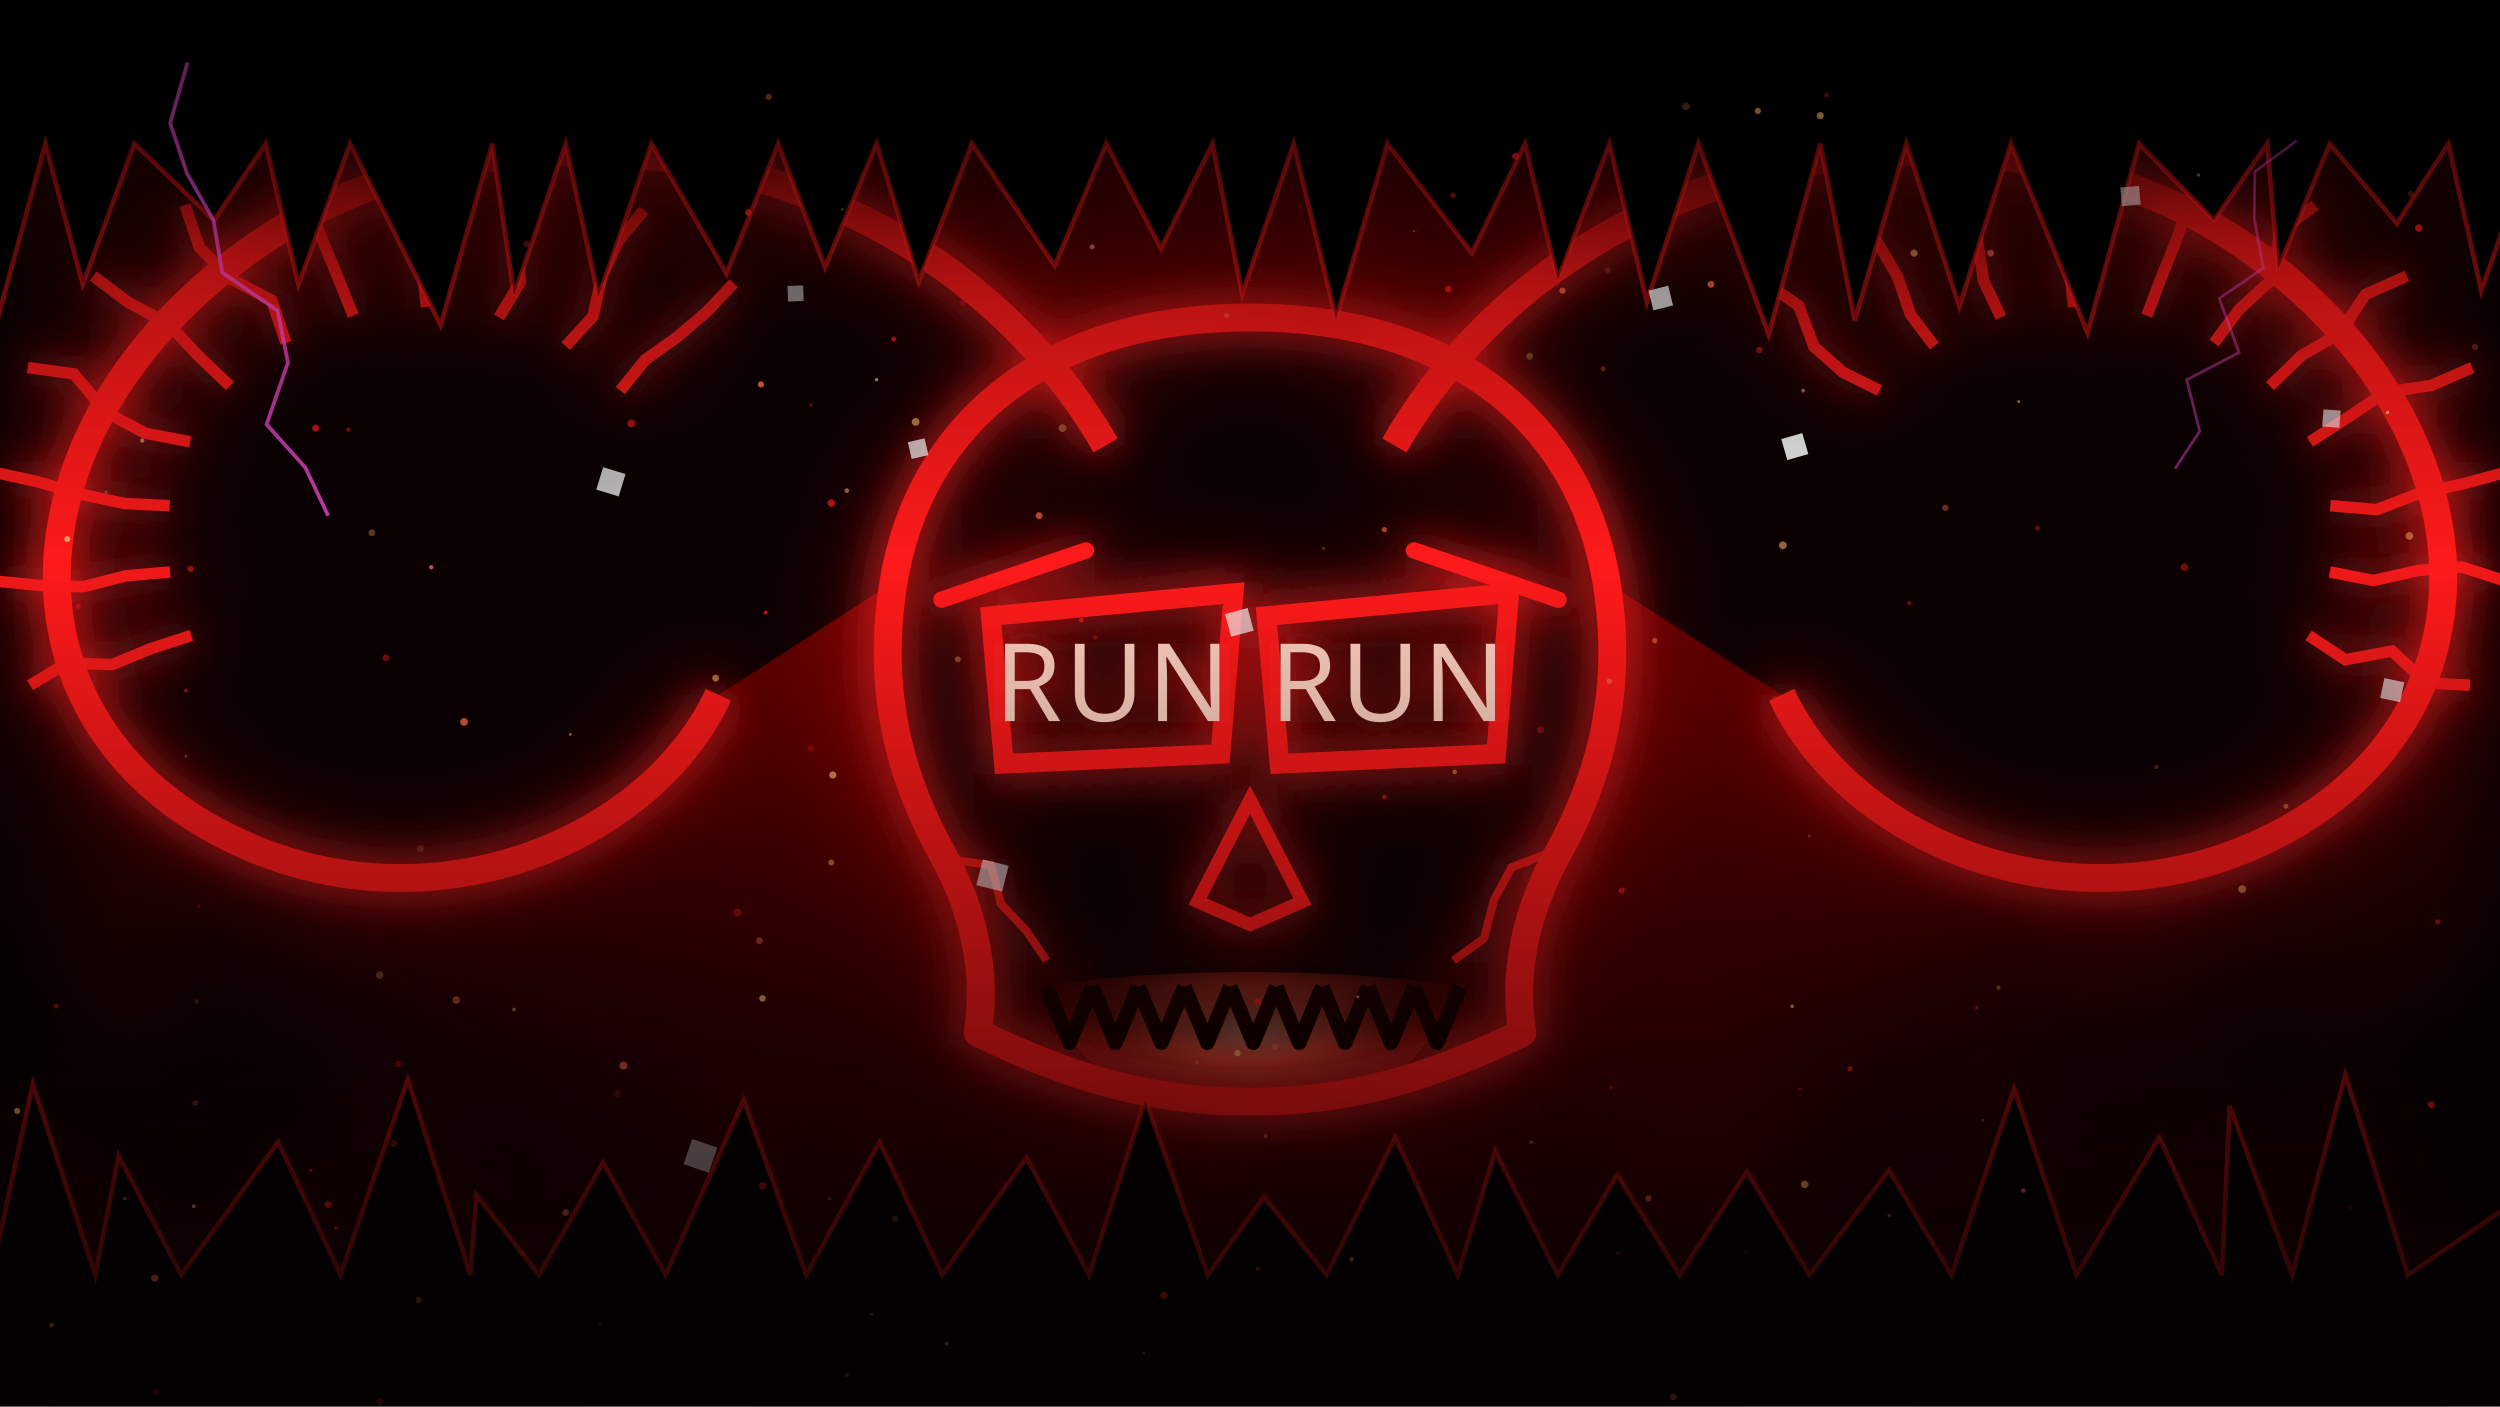
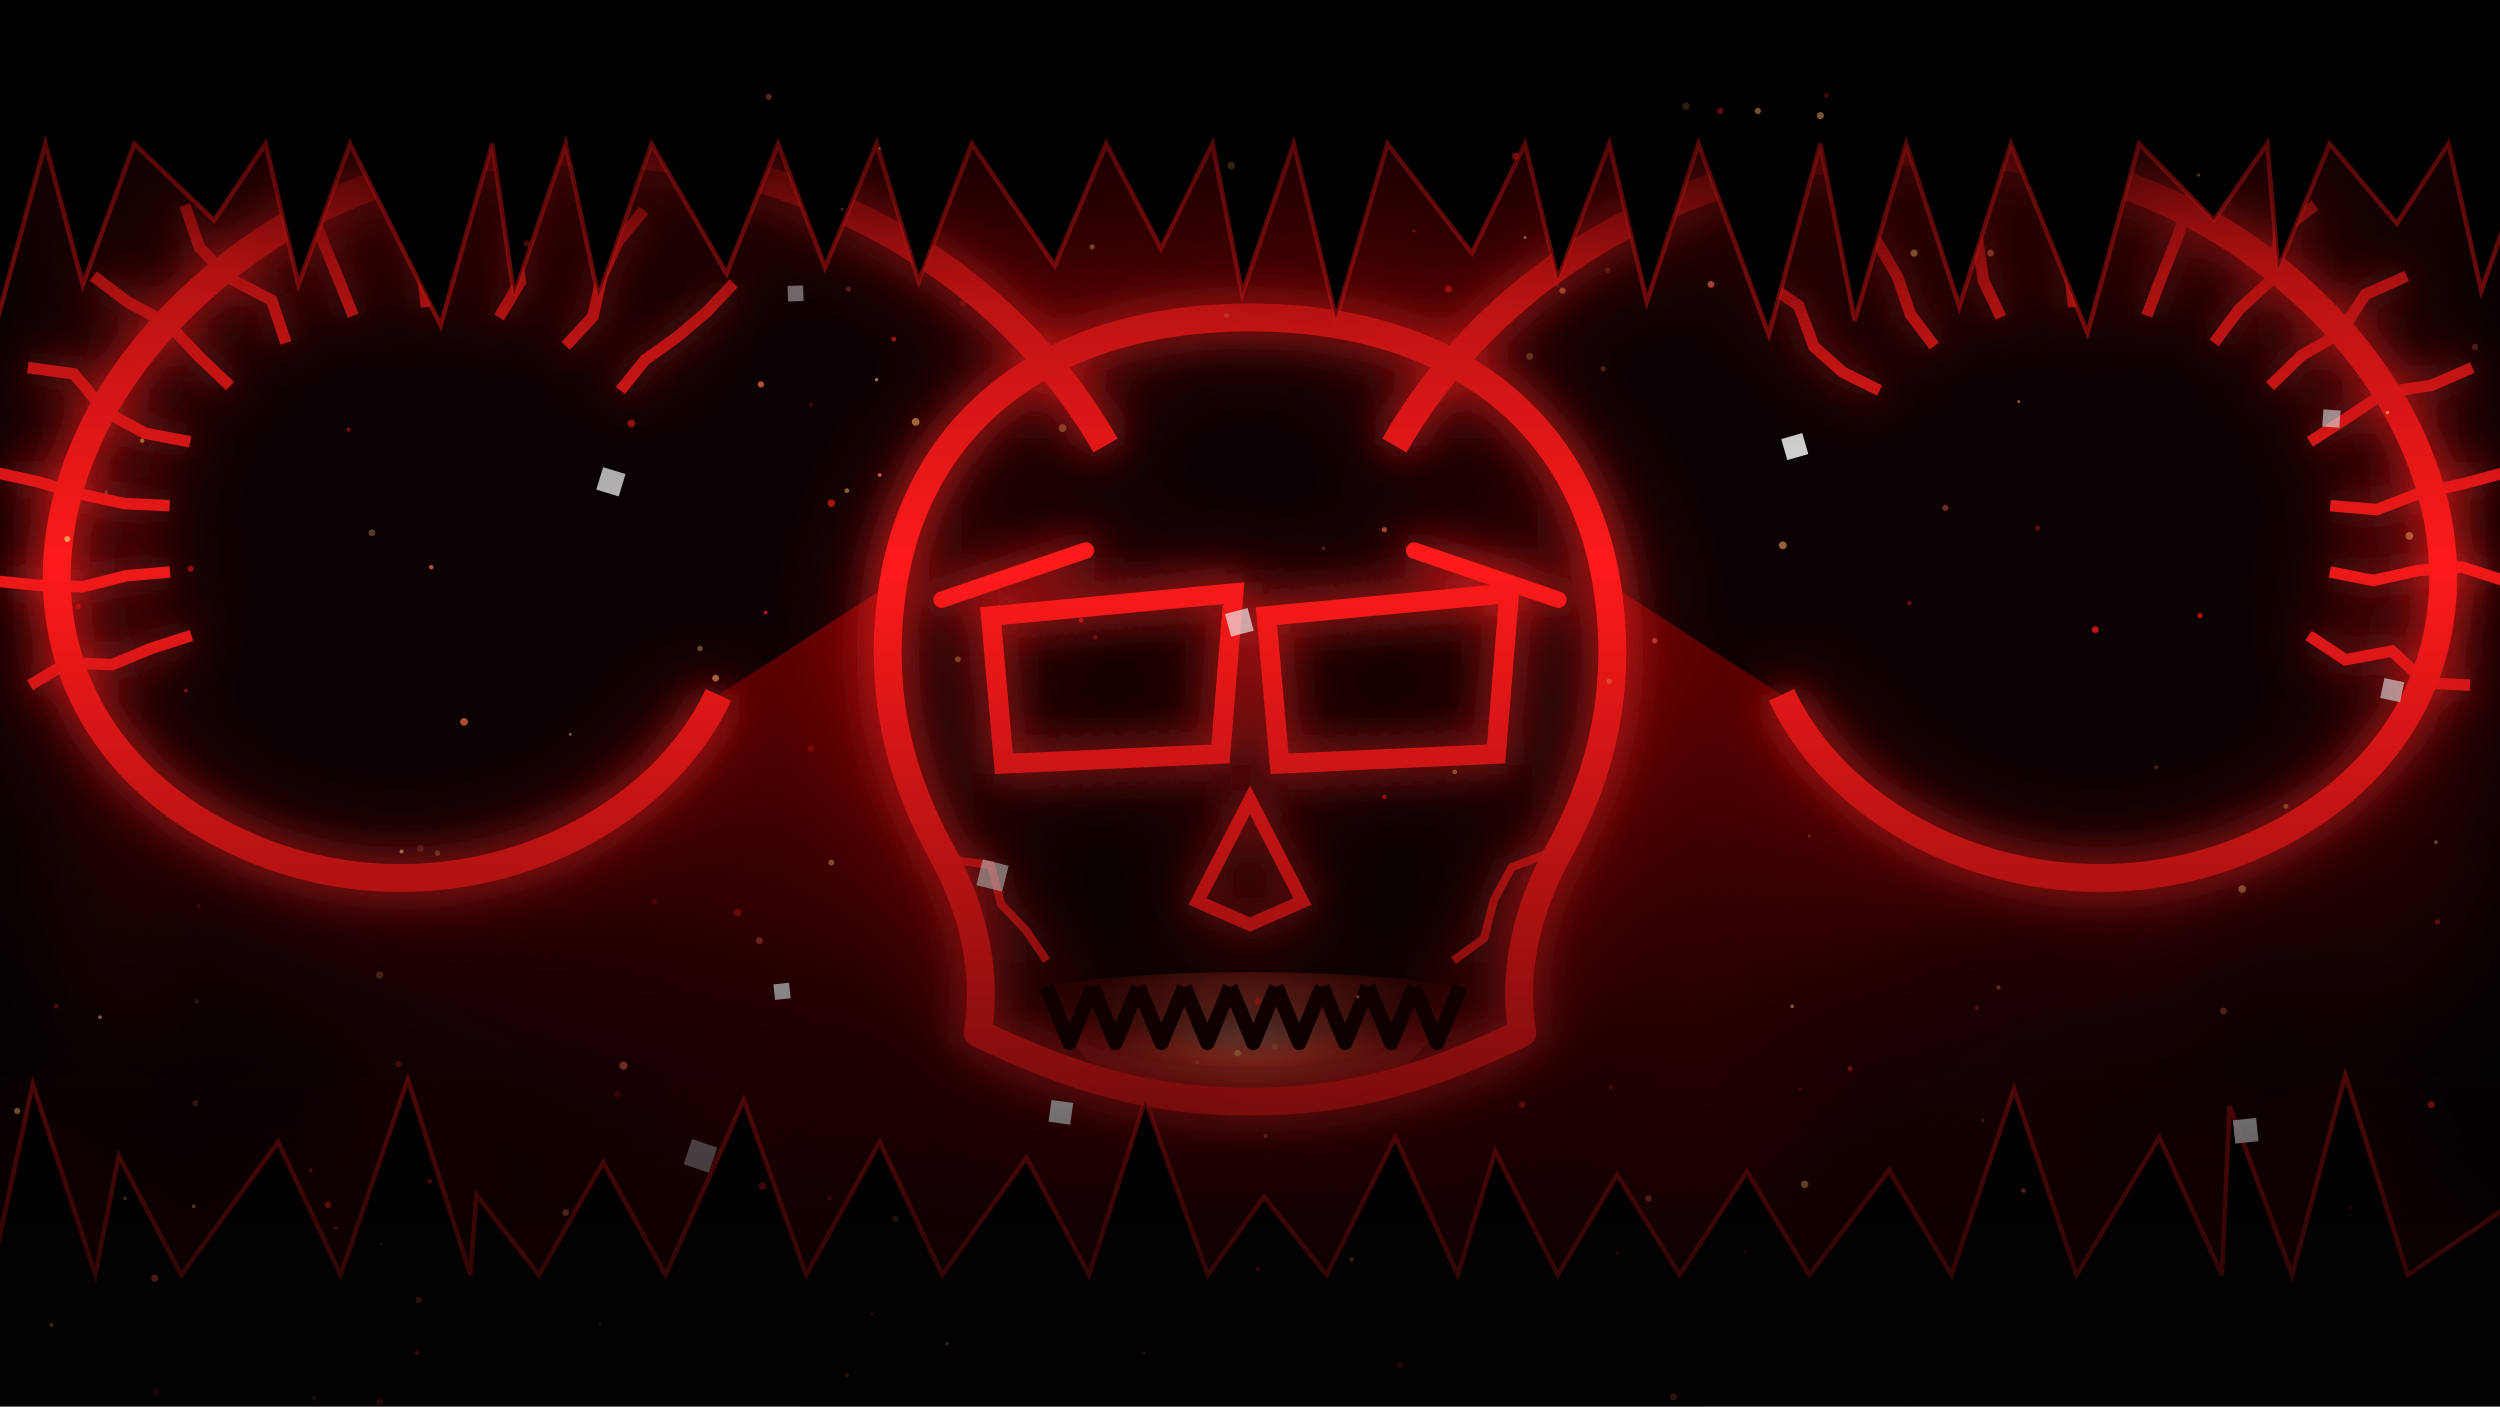
- <svg xmlns="http://www.w3.org/2000/svg" class="art art--slaughterhouse" viewBox="0 0 1600 900" preserveAspectRatio="xMidYMid slice" role="img" aria-label="A vast horned skull in red neon on black, the word RUN burning in each eye socket, jagged cave teeth closing in from above and below">
+ <svg xmlns="http://www.w3.org/2000/svg" class="art art--slaughterhouse" viewBox="0 0 1600 900" preserveAspectRatio="xMidYMid slice" role="img" aria-label="A vast horned skull in red neon on black, hollow sockets above a jagged jaw, with cave teeth closing in from above and below">
  <defs>
    <radialGradient id="sh-glow" cx="50%" cy="46%" r="62%">
      <stop offset="0%" stop-color="#e01414" stop-opacity="0.5" />
      <stop offset="30%" stop-color="#8f0000" stop-opacity="0.62" />
      <stop offset="66%" stop-color="#4a0006" stop-opacity="0.5" />
      <stop offset="100%" stop-color="#000000" stop-opacity="0" />
    </radialGradient>
    <radialGradient id="sh-maw" cx="50%" cy="40%" r="60%">
      <stop offset="0%" stop-color="#ffd0b0" />
      <stop offset="34%" stop-color="#ff6a4a" />
      <stop offset="100%" stop-color="#8f0000" stop-opacity="0.1" />
    </radialGradient>
    <linearGradient id="sh-vig" x1="0" y1="0" x2="0" y2="1">
      <stop offset="0%" stop-color="#000000" stop-opacity="0.55" />
      <stop offset="40%" stop-color="#000000" stop-opacity="0" />
      <stop offset="100%" stop-color="#050101" stop-opacity="0.8" />
    </linearGradient>
    <filter id="sh-neon" x="-30%" y="-30%" width="160%" height="160%">
      <feGaussianBlur stdDeviation="13" />
    </filter>
    <filter id="sh-bloom" x="-40%" y="-40%" width="180%" height="180%">
      <feGaussianBlur stdDeviation="30" />
    </filter>
    <filter id="sh-fine">
      <feGaussianBlur stdDeviation="3" />
    </filter>
  </defs>
  <rect width="1600" height="900" fill="#050101" />
  <rect width="1600" height="900" fill="url(#sh-glow)" />
  <g opacity="0.5" filter="url(#sh-bloom)">
    <ellipse cx="77" cy="544" rx="34" ry="154" fill="#8f0000" opacity="0.33" />
    <ellipse cx="1090" cy="711" rx="60" ry="100" fill="#8f0000" opacity="0.33" />
    <ellipse cx="1547" cy="487" rx="82" ry="92" fill="#8f0000" opacity="0.14" />
    <ellipse cx="688" cy="280" rx="90" ry="158" fill="#8f0000" opacity="0.20" />
    <ellipse cx="862" cy="141" rx="47" ry="195" fill="#8f0000" opacity="0.34" />
    <ellipse cx="450" cy="333" rx="45" ry="95" fill="#8f0000" opacity="0.30" />
    <ellipse cx="237" cy="441" rx="36" ry="80" fill="#8f0000" opacity="0.29" />
    <ellipse cx="556" cy="328" rx="41" ry="183" fill="#8f0000" opacity="0.34" />
    <ellipse cx="226" cy="137" rx="56" ry="90" fill="#8f0000" opacity="0.14" />
    <ellipse cx="1180" cy="511" rx="80" ry="129" fill="#8f0000" opacity="0.26" />
    <ellipse cx="567" cy="421" rx="38" ry="124" fill="#8f0000" opacity="0.28" />
    <ellipse cx="1518" cy="539" rx="80" ry="122" fill="#8f0000" opacity="0.26" />
    <ellipse cx="605" cy="504" rx="77" ry="122" fill="#8f0000" opacity="0.17" />
    <ellipse cx="1383" cy="588" rx="47" ry="105" fill="#8f0000" opacity="0.17" />
  </g>
  <g transform="translate(800,430) scale(1.05) translate(-800,-430)">
    <path d="M712 292 C604 104 340 62 186 176 C32 290 34 476 198 540 C312 584 436 530 476 444 476 444 C444 512 330 552 234 508 C104 448 104 306 234 244 C378 176 596 232 692 356 Z" fill="#0b0102" />
    <g transform="translate(1600,0) scale(-1,1)">
      <path d="M712 292 C604 104 340 62 186 176 C32 290 34 476 198 540 C312 584 436 530 476 444 476 444 C444 512 330 552 234 508 C104 448 104 306 234 244 C378 176 596 232 692 356 Z" fill="#0b0102" />
    </g>
    <path d="M800 214 C672 214 596 282 582 380 C572 448 590 500 612 540 C632 576 640 614 634 650 C692 678 740 692 800 692 C860 692 908 678 966 650 C960 614 968 576 988 540 C1010 500 1028 448 1018 380 C1004 282 928 214 800 214 Z" fill="#0b0102" />
    <path d="M642 396 L790 382 L782 480 L650 486 Z" fill="#050000" />
    <path d="M810 396 L958 382 L950 480 L818 486 Z" fill="#050000" />
    <path d="M800 508 L768 570 L800 584 L832 570 Z" fill="#050000" />
    <path d="M676 622 C730 610 870 610 924 622 C908 674 866 702 800 702 C734 702 692 674 676 622 Z" fill="url(#sh-maw)" opacity="0.95" />
  </g>
  <g transform="translate(800,430) scale(1.05) translate(-800,-430)">
    <g filter="url(#sh-bloom)" opacity="0.7">
      <path d="M712 292 C604 104 340 62 186 176 C32 290 34 476 198 540 C312 584 436 530 476 444 476 444 C444 512 330 552 234 508 C104 448 104 306 234 244 C378 176 596 232 692 356 Z" fill="none" stroke="#ff1a1a" stroke-width="17" stroke-linejoin="round" />
      <path d="M56.4 438.1 L79.1 424.5 L106.4 425.6 L130.3 415.7 L154.8 407.8" fill="none" stroke="#ff1a1a" stroke-width="7" opacity="0.92" />
      <path d="M34.9 374.6 L61.8 377.3 L88.7 378.1 L115.1 371.4 L141.8 369.1" fill="none" stroke="#ff1a1a" stroke-width="7" opacity="0.92" />
      <path d="M34.4 308.3 L61.1 314.1 L87.3 321.7 L114.0 327.4 L141.5 328.7" fill="none" stroke="#ff1a1a" stroke-width="7" opacity="0.92" />
      <path d="M55.0 244.5 L83.2 248.4 L102.5 271.6 L126.5 284.5 L154.0 289.8" fill="none" stroke="#ff1a1a" stroke-width="7" opacity="0.92" />
      <path d="M94.9 188.7 L116.3 204.8 L140.4 217.6 L158.9 237.3 L178.3 255.8" fill="none" stroke="#ff1a1a" stroke-width="7" opacity="0.92" />
      <path d="M150.8 145.5 L159.7 171.3 L178.0 190.1 L203.7 203.5 L212.4 229.5" fill="none" stroke="#ff1a1a" stroke-width="7" opacity="0.92" />
      <path d="M218.1 118.3 L225.7 142.5 L234.4 166.2 L244.0 189.5 L253.4 212.9" fill="none" stroke="#ff1a1a" stroke-width="7" opacity="0.92" />
      <path d="M291.2 109.6 L289.0 134.4 L286.3 159.2 L295.2 183.2 L298.0 207.6" fill="none" stroke="#ff1a1a" stroke-width="7" opacity="0.92" />
      <path d="M364.0 120.0 L364.7 144.9 L351.7 166.6 L355.3 192.2 L342.3 213.9" fill="none" stroke="#ff1a1a" stroke-width="7" opacity="0.92" />
      <path d="M430.6 148.6 L415.1 167.3 L404.9 189.0 L399.5 213.4 L382.9 231.4" fill="none" stroke="#ff1a1a" stroke-width="7" opacity="0.92" />
      <path d="M485.3 193.1 L468.9 210.5 L450.8 225.9 L431.3 239.8 L416.2 258.5" fill="none" stroke="#ff1a1a" stroke-width="7" opacity="0.92" />
      <g transform="translate(1600,0) scale(-1,1)">
        <path d="M712 292 C604 104 340 62 186 176 C32 290 34 476 198 540 C312 584 436 530 476 444 476 444 C444 512 330 552 234 508 C104 448 104 306 234 244 C378 176 596 232 692 356 Z" fill="none" stroke="#ff1a1a" stroke-width="17" stroke-linejoin="round" />
        <path d="M56.4 438.1 L82.9 436.8 L103.9 417.3 L132.4 422.6 L154.8 407.8" fill="none" stroke="#ff1a1a" stroke-width="7" opacity="0.92" />
        <path d="M34.9 374.6 L61.3 366.1 L88.1 368.2 L115.3 374.3 L141.8 369.1" fill="none" stroke="#ff1a1a" stroke-width="7" opacity="0.92" />
        <path d="M34.4 308.3 L60.8 315.4 L87.4 321.2 L113.3 331.1 L141.5 328.7" fill="none" stroke="#ff1a1a" stroke-width="7" opacity="0.92" />
        <path d="M55.0 244.5 L80.0 255.4 L108.0 259.6 L130.9 274.9 L154.0 289.8" fill="none" stroke="#ff1a1a" stroke-width="7" opacity="0.92" />
        <path d="M94.9 188.7 L120.2 200.0 L135.5 223.6 L159.0 237.1 L178.3 255.8" fill="none" stroke="#ff1a1a" stroke-width="7" opacity="0.92" />
        <path d="M150.8 145.5 L172.4 161.9 L177.1 190.8 L196.8 208.7 L212.4 229.5" fill="none" stroke="#ff1a1a" stroke-width="7" opacity="0.92" />
        <path d="M218.1 118.3 L227.0 142.0 L235.0 165.9 L244.4 189.3 L253.4 212.9" fill="none" stroke="#ff1a1a" stroke-width="7" opacity="0.92" />
        <path d="M291.2 109.6 L298.9 133.7 L286.4 159.2 L300.7 182.8 L298.0 207.6" fill="none" stroke="#ff1a1a" stroke-width="7" opacity="0.92" />
        <path d="M364.0 120.0 L363.8 144.7 L356.4 167.7 L352.9 191.6 L342.3 213.9" fill="none" stroke="#ff1a1a" stroke-width="7" opacity="0.92" />
        <path d="M430.6 148.6 L417.3 168.6 L405.3 189.2 L397.4 212.2 L382.9 231.4" fill="none" stroke="#ff1a1a" stroke-width="7" opacity="0.92" />
        <path d="M485.3 193.1 L465.5 206.9 L456.3 231.7 L438.5 247.5 L416.2 258.5" fill="none" stroke="#ff1a1a" stroke-width="7" opacity="0.92" />
      </g>
      <path d="M800 214 C672 214 596 282 582 380 C572 448 590 500 612 540 C632 576 640 614 634 650 C692 678 740 692 800 692 C860 692 908 678 966 650 C960 614 968 576 988 540 C1010 500 1028 448 1018 380 C1004 282 928 214 800 214 Z" fill="none" stroke="#ff1a1a" stroke-width="17" stroke-linejoin="round" />
      <path d="M642 396 L790 382 L782 480 L650 486 Z" fill="none" stroke="#ff1a1a" stroke-width="12" />
      <path d="M810 396 L958 382 L950 480 L818 486 Z" fill="none" stroke="#ff1a1a" stroke-width="12" />
      <path d="M612 386 L700 356 M988 386 L900 356" stroke="#ff1a1a" stroke-width="10" fill="none" stroke-linecap="round" />
      <path d="M800 508 L768 570 L800 584 L832 570 Z" fill="none" stroke="#ff1a1a" stroke-width="8" />
      <path d="M606.0 520.0 L612.0 543.7 L642.1 547.8 L648.2 571.5 L663.5 587.6 L676.0 606.0" fill="none" stroke="#ff1a1a" stroke-width="5" opacity="0.85" />
      <path d="M994.0 520.0 L983.4 539.9 L959.5 549.1 L948.7 569.0 L942.6 592.5 L924.0 606.0" fill="none" stroke="#ff1a1a" stroke-width="5" opacity="0.85" />
      <path d="M676 622 L690 656 L704 622 M704 622 L718 656 L732 622 M732 622 L746 656 L760 622 M760 622 L774 656 L788 622 M788 622 L802 656 L816 622 M816 622 L830 656 L844 622 M844 622 L858 656 L872 622 M872 622 L886 656 L900 622 M900 622 L914 656 L928 622" fill="none" stroke="#1a0000" stroke-width="9" stroke-linejoin="round" />
    </g>
  </g>
  <g transform="translate(800,430) scale(1.05) translate(-800,-430)">
    <g filter="url(#sh-neon)" opacity="0.95">
      <path d="M712 292 C604 104 340 62 186 176 C32 290 34 476 198 540 C312 584 436 530 476 444 476 444 C444 512 330 552 234 508 C104 448 104 306 234 244 C378 176 596 232 692 356 Z" fill="none" stroke="#ff1a1a" stroke-width="17" stroke-linejoin="round" />
      <path d="M56.4 438.1 L79.1 424.5 L106.4 425.6 L130.3 415.7 L154.8 407.8" fill="none" stroke="#ff1a1a" stroke-width="7" opacity="0.92" />
      <path d="M34.9 374.6 L61.8 377.3 L88.7 378.1 L115.1 371.4 L141.8 369.1" fill="none" stroke="#ff1a1a" stroke-width="7" opacity="0.92" />
      <path d="M34.4 308.3 L61.1 314.1 L87.3 321.7 L114.0 327.4 L141.5 328.7" fill="none" stroke="#ff1a1a" stroke-width="7" opacity="0.92" />
      <path d="M55.0 244.5 L83.2 248.4 L102.5 271.6 L126.5 284.5 L154.0 289.8" fill="none" stroke="#ff1a1a" stroke-width="7" opacity="0.92" />
      <path d="M94.9 188.7 L116.3 204.8 L140.4 217.6 L158.9 237.3 L178.3 255.8" fill="none" stroke="#ff1a1a" stroke-width="7" opacity="0.92" />
      <path d="M150.8 145.5 L159.7 171.3 L178.0 190.1 L203.7 203.5 L212.4 229.5" fill="none" stroke="#ff1a1a" stroke-width="7" opacity="0.92" />
      <path d="M218.1 118.3 L225.7 142.5 L234.4 166.2 L244.0 189.5 L253.4 212.9" fill="none" stroke="#ff1a1a" stroke-width="7" opacity="0.92" />
      <path d="M291.2 109.6 L289.0 134.4 L286.3 159.2 L295.2 183.2 L298.0 207.6" fill="none" stroke="#ff1a1a" stroke-width="7" opacity="0.92" />
      <path d="M364.0 120.0 L364.7 144.9 L351.7 166.6 L355.3 192.2 L342.3 213.9" fill="none" stroke="#ff1a1a" stroke-width="7" opacity="0.92" />
      <path d="M430.6 148.6 L415.1 167.3 L404.9 189.0 L399.5 213.4 L382.9 231.4" fill="none" stroke="#ff1a1a" stroke-width="7" opacity="0.92" />
      <path d="M485.3 193.1 L468.9 210.5 L450.8 225.9 L431.3 239.8 L416.2 258.5" fill="none" stroke="#ff1a1a" stroke-width="7" opacity="0.92" />
      <g transform="translate(1600,0) scale(-1,1)">
        <path d="M712 292 C604 104 340 62 186 176 C32 290 34 476 198 540 C312 584 436 530 476 444 476 444 C444 512 330 552 234 508 C104 448 104 306 234 244 C378 176 596 232 692 356 Z" fill="none" stroke="#ff1a1a" stroke-width="17" stroke-linejoin="round" />
        <path d="M56.4 438.1 L82.9 436.8 L103.9 417.3 L132.4 422.6 L154.8 407.8" fill="none" stroke="#ff1a1a" stroke-width="7" opacity="0.92" />
        <path d="M34.9 374.6 L61.3 366.1 L88.1 368.2 L115.3 374.3 L141.8 369.1" fill="none" stroke="#ff1a1a" stroke-width="7" opacity="0.92" />
        <path d="M34.4 308.3 L60.8 315.4 L87.4 321.2 L113.3 331.1 L141.5 328.7" fill="none" stroke="#ff1a1a" stroke-width="7" opacity="0.92" />
        <path d="M55.0 244.5 L80.0 255.4 L108.0 259.6 L130.9 274.9 L154.0 289.8" fill="none" stroke="#ff1a1a" stroke-width="7" opacity="0.92" />
        <path d="M94.9 188.7 L120.2 200.0 L135.5 223.6 L159.0 237.1 L178.3 255.8" fill="none" stroke="#ff1a1a" stroke-width="7" opacity="0.92" />
        <path d="M150.8 145.5 L172.4 161.9 L177.1 190.8 L196.8 208.7 L212.4 229.5" fill="none" stroke="#ff1a1a" stroke-width="7" opacity="0.92" />
        <path d="M218.1 118.3 L227.0 142.0 L235.0 165.9 L244.4 189.3 L253.4 212.9" fill="none" stroke="#ff1a1a" stroke-width="7" opacity="0.92" />
        <path d="M291.2 109.6 L298.9 133.7 L286.4 159.2 L300.7 182.8 L298.0 207.6" fill="none" stroke="#ff1a1a" stroke-width="7" opacity="0.92" />
        <path d="M364.0 120.0 L363.8 144.7 L356.4 167.7 L352.9 191.6 L342.3 213.9" fill="none" stroke="#ff1a1a" stroke-width="7" opacity="0.92" />
        <path d="M430.6 148.6 L417.3 168.6 L405.3 189.2 L397.4 212.2 L382.9 231.4" fill="none" stroke="#ff1a1a" stroke-width="7" opacity="0.92" />
        <path d="M485.3 193.1 L465.5 206.9 L456.3 231.7 L438.5 247.5 L416.2 258.5" fill="none" stroke="#ff1a1a" stroke-width="7" opacity="0.92" />
      </g>
      <path d="M800 214 C672 214 596 282 582 380 C572 448 590 500 612 540 C632 576 640 614 634 650 C692 678 740 692 800 692 C860 692 908 678 966 650 C960 614 968 576 988 540 C1010 500 1028 448 1018 380 C1004 282 928 214 800 214 Z" fill="none" stroke="#ff1a1a" stroke-width="17" stroke-linejoin="round" />
      <path d="M642 396 L790 382 L782 480 L650 486 Z" fill="none" stroke="#ff1a1a" stroke-width="12" />
      <path d="M810 396 L958 382 L950 480 L818 486 Z" fill="none" stroke="#ff1a1a" stroke-width="12" />
      <path d="M612 386 L700 356 M988 386 L900 356" stroke="#ff1a1a" stroke-width="10" fill="none" stroke-linecap="round" />
      <path d="M800 508 L768 570 L800 584 L832 570 Z" fill="none" stroke="#ff1a1a" stroke-width="8" />
      <path d="M606.0 520.0 L612.0 543.7 L642.1 547.8 L648.2 571.5 L663.5 587.6 L676.0 606.0" fill="none" stroke="#ff1a1a" stroke-width="5" opacity="0.85" />
      <path d="M994.0 520.0 L983.4 539.9 L959.5 549.1 L948.7 569.0 L942.6 592.5 L924.0 606.0" fill="none" stroke="#ff1a1a" stroke-width="5" opacity="0.85" />
      <path d="M676 622 L690 656 L704 622 M704 622 L718 656 L732 622 M732 622 L746 656 L760 622 M760 622 L774 656 L788 622 M788 622 L802 656 L816 622 M816 622 L830 656 L844 622 M844 622 L858 656 L872 622 M872 622 L886 656 L900 622 M900 622 L914 656 L928 622" fill="none" stroke="#1a0000" stroke-width="9" stroke-linejoin="round" />
    </g>
  </g>
  <g transform="translate(800,430) scale(1.05) translate(-800,-430)">
    <path d="M712 292 C604 104 340 62 186 176 C32 290 34 476 198 540 C312 584 436 530 476 444 476 444 C444 512 330 552 234 508 C104 448 104 306 234 244 C378 176 596 232 692 356 Z" fill="none" stroke="#ff1a1a" stroke-width="17" stroke-linejoin="round" />
    <path d="M56.4 438.1 L79.1 424.5 L106.4 425.6 L130.3 415.7 L154.8 407.8" fill="none" stroke="#ff1a1a" stroke-width="7" opacity="0.92" />
    <path d="M34.9 374.6 L61.8 377.3 L88.7 378.1 L115.1 371.4 L141.8 369.1" fill="none" stroke="#ff1a1a" stroke-width="7" opacity="0.92" />
    <path d="M34.4 308.3 L61.1 314.1 L87.3 321.7 L114.0 327.4 L141.5 328.7" fill="none" stroke="#ff1a1a" stroke-width="7" opacity="0.92" />
    <path d="M55.0 244.5 L83.2 248.4 L102.5 271.6 L126.5 284.5 L154.0 289.8" fill="none" stroke="#ff1a1a" stroke-width="7" opacity="0.92" />
    <path d="M94.9 188.7 L116.3 204.8 L140.4 217.6 L158.9 237.3 L178.3 255.8" fill="none" stroke="#ff1a1a" stroke-width="7" opacity="0.92" />
    <path d="M150.8 145.5 L159.7 171.3 L178.0 190.1 L203.7 203.5 L212.4 229.5" fill="none" stroke="#ff1a1a" stroke-width="7" opacity="0.92" />
    <path d="M218.1 118.3 L225.7 142.5 L234.4 166.2 L244.0 189.5 L253.4 212.9" fill="none" stroke="#ff1a1a" stroke-width="7" opacity="0.92" />
    <path d="M291.2 109.6 L289.0 134.4 L286.3 159.2 L295.2 183.2 L298.0 207.6" fill="none" stroke="#ff1a1a" stroke-width="7" opacity="0.92" />
    <path d="M364.0 120.0 L364.7 144.9 L351.7 166.6 L355.3 192.2 L342.3 213.9" fill="none" stroke="#ff1a1a" stroke-width="7" opacity="0.92" />
    <path d="M430.6 148.6 L415.1 167.3 L404.9 189.0 L399.5 213.4 L382.9 231.4" fill="none" stroke="#ff1a1a" stroke-width="7" opacity="0.92" />
    <path d="M485.3 193.1 L468.9 210.5 L450.8 225.9 L431.3 239.8 L416.2 258.5" fill="none" stroke="#ff1a1a" stroke-width="7" opacity="0.92" />
    <g transform="translate(1600,0) scale(-1,1)">
      <path d="M712 292 C604 104 340 62 186 176 C32 290 34 476 198 540 C312 584 436 530 476 444 476 444 C444 512 330 552 234 508 C104 448 104 306 234 244 C378 176 596 232 692 356 Z" fill="none" stroke="#ff1a1a" stroke-width="17" stroke-linejoin="round" />
      <path d="M56.4 438.1 L82.9 436.8 L103.9 417.3 L132.4 422.6 L154.8 407.8" fill="none" stroke="#ff1a1a" stroke-width="7" opacity="0.92" />
      <path d="M34.9 374.6 L61.3 366.1 L88.1 368.2 L115.3 374.3 L141.8 369.1" fill="none" stroke="#ff1a1a" stroke-width="7" opacity="0.92" />
      <path d="M34.4 308.3 L60.8 315.4 L87.4 321.2 L113.3 331.1 L141.5 328.7" fill="none" stroke="#ff1a1a" stroke-width="7" opacity="0.92" />
      <path d="M55.0 244.5 L80.0 255.4 L108.0 259.6 L130.9 274.9 L154.0 289.8" fill="none" stroke="#ff1a1a" stroke-width="7" opacity="0.92" />
      <path d="M94.9 188.7 L120.2 200.0 L135.5 223.6 L159.0 237.1 L178.3 255.8" fill="none" stroke="#ff1a1a" stroke-width="7" opacity="0.92" />
      <path d="M150.8 145.5 L172.4 161.9 L177.1 190.8 L196.8 208.7 L212.4 229.5" fill="none" stroke="#ff1a1a" stroke-width="7" opacity="0.92" />
      <path d="M218.1 118.3 L227.0 142.0 L235.0 165.9 L244.4 189.3 L253.4 212.9" fill="none" stroke="#ff1a1a" stroke-width="7" opacity="0.92" />
      <path d="M291.2 109.6 L298.9 133.7 L286.4 159.2 L300.7 182.8 L298.0 207.6" fill="none" stroke="#ff1a1a" stroke-width="7" opacity="0.92" />
      <path d="M364.0 120.0 L363.8 144.7 L356.4 167.7 L352.9 191.6 L342.3 213.9" fill="none" stroke="#ff1a1a" stroke-width="7" opacity="0.92" />
      <path d="M430.6 148.6 L417.3 168.6 L405.3 189.2 L397.4 212.2 L382.9 231.4" fill="none" stroke="#ff1a1a" stroke-width="7" opacity="0.92" />
      <path d="M485.3 193.1 L465.5 206.9 L456.3 231.7 L438.5 247.5 L416.2 258.5" fill="none" stroke="#ff1a1a" stroke-width="7" opacity="0.92" />
    </g>
    <path d="M800 214 C672 214 596 282 582 380 C572 448 590 500 612 540 C632 576 640 614 634 650 C692 678 740 692 800 692 C860 692 908 678 966 650 C960 614 968 576 988 540 C1010 500 1028 448 1018 380 C1004 282 928 214 800 214 Z" fill="none" stroke="#ff1a1a" stroke-width="17" stroke-linejoin="round" />
    <path d="M642 396 L790 382 L782 480 L650 486 Z" fill="none" stroke="#ff1a1a" stroke-width="12" />
    <path d="M810 396 L958 382 L950 480 L818 486 Z" fill="none" stroke="#ff1a1a" stroke-width="12" />
    <path d="M612 386 L700 356 M988 386 L900 356" stroke="#ff1a1a" stroke-width="10" fill="none" stroke-linecap="round" />
    <path d="M800 508 L768 570 L800 584 L832 570 Z" fill="none" stroke="#ff1a1a" stroke-width="8" />
    <path d="M606.0 520.0 L612.0 543.7 L642.1 547.8 L648.2 571.5 L663.5 587.6 L676.0 606.0" fill="none" stroke="#ff1a1a" stroke-width="5" opacity="0.85" />
    <path d="M994.0 520.0 L983.4 539.9 L959.5 549.1 L948.7 569.0 L942.6 592.5 L924.0 606.0" fill="none" stroke="#ff1a1a" stroke-width="5" opacity="0.85" />
    <path d="M676 622 L690 656 L704 622 M704 622 L718 656 L732 622 M732 622 L746 656 L760 622 M760 622 L774 656 L788 622 M788 622 L802 656 L816 622 M816 622 L830 656 L844 622 M844 622 L858 656 L872 622 M872 622 L886 656 L900 622 M900 622 L914 656 L928 622" fill="none" stroke="#1a0000" stroke-width="9" stroke-linejoin="round" />
  </g>
-   <g transform="translate(800,430) scale(1.05) translate(-800,-430)">
-     <text x="716" y="460" text-anchor="middle" font-family="Metal Mania, Impact, sans-serif" font-size="66" fill="#ff1a1a" filter="url(#sh-neon)" opacity="0.95">RUN</text>
-     <text x="716" y="460" text-anchor="middle" font-family="Metal Mania, Impact, sans-serif" font-size="66" fill="#ffd0c0" letter-spacing="2">RUN</text>
-   </g>
-   <g transform="translate(800,430) scale(1.05) translate(-800,-430)">
-     <text x="884" y="460" text-anchor="middle" font-family="Metal Mania, Impact, sans-serif" font-size="66" fill="#ff1a1a" filter="url(#sh-neon)" opacity="0.95">RUN</text>
-     <text x="884" y="460" text-anchor="middle" font-family="Metal Mania, Impact, sans-serif" font-size="66" fill="#ffd0c0" letter-spacing="2">RUN</text>
-   </g>
  <g filter="url(#sh-bloom)" opacity="0.75">
    <polygon points="-40,-57 -4,213 29,92 53,182 86,92 137,141 170,92 191,182 224,92 282,208 315,92 329,189 362,92 383,190 417,92 465,175 498,92 528,171 561,92 588,180 622,92 675,170 708,92 743,159 776,92 795,188 828,92 855,204 888,92 942,162 976,92 997,179 1030,92 1054,193 1087,92 1132,214 1165,92 1187,205 1220,92 1254,196 1287,92 1336,213 1369,92 1417,141 1451,92 1458,172 1491,92 1534,143 1567,92 1588,186 1621,92 1640,-57" fill="#000000" stroke="#ff1a1a" stroke-width="3" stroke-opacity="0.55" />
    <polygon points="-40,974 21,694 61,816 76,740 116,816 178,731 218,816 261,691 301,816 305,765 345,816 386,744 426,816 476,704 516,816 563,731 603,816 657,741 697,816 733,704 773,816 809,766 849,816 893,728 933,816 957,737 997,816 1035,752 1075,816 1118,750 1158,816 1209,749 1249,816 1289,697 1329,816 1382,728 1422,816 1427,708 1467,816 1501,688 1541,816 1614,766 1654,816 1640,974" fill="#000000" stroke="#ff1a1a" stroke-width="3" stroke-opacity="0.55" />
  </g>
  <polygon points="-40,-57 -4,213 29,92 53,182 86,92 137,141 170,92 191,182 224,92 282,208 315,92 329,189 362,92 383,190 417,92 465,175 498,92 528,171 561,92 588,180 622,92 675,170 708,92 743,159 776,92 795,188 828,92 855,204 888,92 942,162 976,92 997,179 1030,92 1054,193 1087,92 1132,214 1165,92 1187,205 1220,92 1254,196 1287,92 1336,213 1369,92 1417,141 1451,92 1458,172 1491,92 1534,143 1567,92 1588,186 1621,92 1640,-57" fill="#000000" stroke="#ff1a1a" stroke-width="3" stroke-opacity="0.55" />
  <polygon points="-40,974 21,694 61,816 76,740 116,816 178,731 218,816 261,691 301,816 305,765 345,816 386,744 426,816 476,704 516,816 563,731 603,816 657,741 697,816 733,704 773,816 809,766 849,816 893,728 933,816 957,737 997,816 1035,752 1075,816 1118,750 1158,816 1209,749 1249,816 1289,697 1329,816 1382,728 1422,816 1427,708 1467,816 1501,688 1541,816 1614,766 1654,816 1640,974" fill="#000000" stroke="#ff1a1a" stroke-width="3" stroke-opacity="0.55" />
-   <g stroke="#ff4de0" fill="none" opacity="0.75">
-     <path d="M120.0 40.0 L108.9 78.8 L119.6 110.8 L136.6 140.8 L142.2 174.4 L177.6 198.8 L184.3 232.0 L170.6 271.6 L195.4 299.2 L210.0 330.0" stroke-width="2.4" />
-     <path d="M1470.0 90.0 L1443.1 109.9 L1442.7 139.6 L1448.5 171.6 L1420.3 191.0 L1433.0 225.6 L1399.5 243.1 L1407.8 276.0 L1392.0 300.0" stroke-width="1.8" opacity="0.6" />
-   </g>
  <g fill="#ffffff">
+     <rect x="1429" y="717" width="15" height="15" opacity="0.89" transform="rotate(-6 1429 717)" />
+     <rect x="673" y="704" width="14" height="14" opacity="0.93" transform="rotate(8 673 704)" />
+     <rect x="495" y="630" width="10" height="10" opacity="0.88" transform="rotate(-6 495 630)" />
    <rect x="1526" y="434" width="13" height="13" opacity="0.61" transform="rotate(12 1526 434)" />
    <rect x="784" y="393" width="15" height="15" opacity="0.66" transform="rotate(-15 784 393)" />
    <rect x="1140" y="281" width="14" height="14" opacity="0.91" transform="rotate(-16 1140 281)" />
    <rect x="1487" y="262" width="11" height="11" opacity="0.61" transform="rotate(4 1487 262)" />
    <rect x="386" y="299" width="15" height="15" opacity="0.74" transform="rotate(17 386 299)" />
    <rect x="629" y="550" width="17" height="17" opacity="0.59" transform="rotate(14 629 550)" />
    <rect x="504" y="183" width="10" height="10" opacity="0.55" transform="rotate(-2 504 183)" />
    <rect x="443" y="729" width="17" height="17" opacity="0.56" transform="rotate(19 443 729)" />
-     <rect x="581" y="283" width="11" height="11" opacity="0.73" transform="rotate(-13 581 283)" />
-     <rect x="1055" y="186" width="13" height="13" opacity="0.81" transform="rotate(-14 1055 186)" />
-     <rect x="1357" y="120" width="12" height="12" opacity="0.57" transform="rotate(-5 1357 120)" />
  </g>
  <g>
-     <circle cx="1038" cy="570" r="2.0" fill="#ff1a1a" opacity="0.66" />
-     <circle cx="745" cy="829" r="2.4" fill="#ff1a1a" opacity="0.72" />
-     <circle cx="252" cy="732" r="2.2" fill="#ff1a1a" opacity="0.45" />
-     <circle cx="980" cy="731" r="1.1" fill="#ff6a4a" opacity="0.62" />
-     <circle cx="119" cy="484" r="0.8" fill="#ff6a4a" opacity="0.54" />
-     <circle cx="488" cy="639" r="2.1" fill="#ffb066" opacity="0.88" />
-     <circle cx="533" cy="496" r="2.3" fill="#ffb066" opacity="0.79" />
-     <circle cx="1398" cy="363" r="2.4" fill="#ff1a1a" opacity="0.42" />
-     <circle cx="986" cy="467" r="2.3" fill="#ff1a1a" opacity="0.34" />
-     <circle cx="985" cy="708" r="0.8" fill="#ff1a1a" opacity="0.28" />
-     <circle cx="1126" cy="224" r="2.1" fill="#ff1a1a" opacity="0.55" />
-     <circle cx="292" cy="640" r="2.4" fill="#ff6a4a" opacity="0.62" />
-     <circle cx="247" cy="421" r="2.2" fill="#ff1a1a" opacity="0.43" />
-     <circle cx="930" cy="125" r="1.8" fill="#ff1a1a" opacity="0.52" />
-     <circle cx="329" cy="646" r="1.2" fill="#ffb066" opacity="0.63" />
-     <circle cx="1136" cy="447" r="1.7" fill="#ff1a1a" opacity="0.42" />
-     <circle cx="1543" cy="124" r="2.0" fill="#ff6a4a" opacity="0.25" />
-     <circle cx="479" cy="136" r="2.2" fill="#ff1a1a" opacity="0.83" />
-     <circle cx="665" cy="330" r="2.2" fill="#ff6a4a" opacity="0.69" />
-     <circle cx="1548" cy="146" r="2.4" fill="#ff1a1a" opacity="0.82" />
+     <circle cx="563" cy="304" r="1.2" fill="#ff6a4a" opacity="0.88" />
+     <circle cx="275" cy="756" r="1.5" fill="#ff1a1a" opacity="0.68" />
+     <circle cx="244" cy="796" r="0.9" fill="#ff6a4a" opacity="0.27" />
+     <circle cx="1101" cy="71" r="2.0" fill="#ff1a1a" opacity="0.69" />
+     <circle cx="267" cy="866" r="1.4" fill="#ff1a1a" opacity="0.84" />
+     <circle cx="280" cy="546" r="1.8" fill="#ffb066" opacity="0.35" />
+     <circle cx="1559" cy="539" r="1.3" fill="#ffb066" opacity="0.47" />
+     <circle cx="1423" cy="647" r="2.2" fill="#ff6a4a" opacity="0.48" />
+     <circle cx="563" cy="95" r="0.8" fill="#ffb066" opacity="0.72" />
+     <circle cx="974" cy="707" r="2.1" fill="#ff1a1a" opacity="0.62" />
+     <circle cx="976" cy="152" r="0.9" fill="#ffb066" opacity="0.82" />
+     <circle cx="419" cy="577" r="1.7" fill="#ff1a1a" opacity="0.26" />
+     <circle cx="257" cy="545" r="1.3" fill="#ffb066" opacity="0.82" />
+     <circle cx="64" cy="651" r="1.2" fill="#ffb066" opacity="0.89" />
+     <circle cx="748" cy="213" r="2.0" fill="#ff1a1a" opacity="0.57" />
+     <circle cx="448" cy="415" r="1.8" fill="#ffb066" opacity="0.40" />
+     <circle cx="788" cy="106" r="2.4" fill="#ffb066" opacity="0.34" />
+     <circle cx="1408" cy="394" r="1.7" fill="#ff1a1a" opacity="0.73" />
+     <circle cx="543" cy="185" r="1.7" fill="#ff6a4a" opacity="0.36" />
+     <circle cx="201" cy="895" r="1.6" fill="#ff6a4a" opacity="0.45" />
+     <circle cx="896" cy="874" r="2.1" fill="#ff1a1a" opacity="0.40" />
+     <circle cx="984" cy="376" r="1.6" fill="#ff1a1a" opacity="0.46" />
+     <circle cx="1341" cy="403" r="2.2" fill="#ff1a1a" opacity="0.82" />
    <circle cx="127" cy="580" r="1.2" fill="#ff1a1a" opacity="0.28" />
    <circle cx="732" cy="866" r="0.8" fill="#ff6a4a" opacity="0.68" />
    <circle cx="805" cy="812" r="1.3" fill="#ff1a1a" opacity="0.71" />
    <circle cx="1245" cy="325" r="2.0" fill="#ff6a4a" opacity="0.43" />
    <circle cx="927" cy="185" r="2.2" fill="#ff1a1a" opacity="0.73" />
    <circle cx="561" cy="243" r="1.1" fill="#ffb066" opacity="0.77" />
    <circle cx="1169" cy="61" r="1.6" fill="#ff1a1a" opacity="0.50" />
    <circle cx="994" cy="291" r="2.0" fill="#ff1a1a" opacity="0.56" />
    <circle cx="970" cy="100" r="2.3" fill="#ff1a1a" opacity="0.75" />
    <circle cx="1476" cy="519" r="1.9" fill="#ff1a1a" opacity="0.87" />
    <circle cx="1547" cy="309" r="1.5" fill="#ff1a1a" opacity="0.57" />
    <circle cx="810" cy="727" r="1.4" fill="#ff6a4a" opacity="0.54" />
    <circle cx="680" cy="274" r="2.5" fill="#ffb066" opacity="0.37" />
    <circle cx="215" cy="786" r="1.1" fill="#ff1a1a" opacity="0.87" />
    <circle cx="91" cy="282" r="1.4" fill="#ffb066" opacity="0.61" />
    <circle cx="492" cy="62" r="2.0" fill="#ff6a4a" opacity="0.62" />
    <circle cx="865" cy="806" r="1.5" fill="#ffb066" opacity="0.56" />
    <circle cx="1079" cy="68" r="2.4" fill="#ffb066" opacity="0.32" />
    <circle cx="100" cy="891" r="2.0" fill="#ff1a1a" opacity="0.52" />
    <circle cx="1035" cy="802" r="1.1" fill="#ff1a1a" opacity="0.52" />
    <circle cx="1279" cy="632" r="1.4" fill="#ffb066" opacity="0.44" />
    <circle cx="542" cy="314" r="1.5" fill="#ffb066" opacity="0.56" />
    <circle cx="1147" cy="644" r="1.2" fill="#ffb066" opacity="0.81" />
    <circle cx="365" cy="470" r="0.9" fill="#ffb066" opacity="0.65" />
    <circle cx="532" cy="322" r="2.4" fill="#ff1a1a" opacity="0.68" />
    <circle cx="519" cy="479" r="2.2" fill="#ff1a1a" opacity="0.29" />
    <circle cx="1295" cy="762" r="1.5" fill="#ff6a4a" opacity="0.78" />
    <circle cx="1222" cy="386" r="1.5" fill="#ff1a1a" opacity="0.39" />
    <circle cx="586" cy="270" r="2.5" fill="#ffb066" opacity="0.66" />
    <circle cx="36" cy="644" r="1.5" fill="#ff1a1a" opacity="0.56" />
    <circle cx="1463" cy="516" r="1.6" fill="#ffb066" opacity="0.44" />
    <circle cx="1184" cy="684" r="1.7" fill="#ff1a1a" opacity="0.79" />
    <circle cx="1259" cy="554" r="1.4" fill="#ff1a1a" opacity="0.46" />
    <circle cx="486" cy="602" r="2.2" fill="#ff6a4a" opacity="0.54" />
    <circle cx="613" cy="422" r="1.9" fill="#ffb066" opacity="0.37" />
    <circle cx="1274" cy="162" r="2.2" fill="#ff6a4a" opacity="0.63" />
    <circle cx="297" cy="462" r="2.5" fill="#ff6a4a" opacity="0.81" />
    <circle cx="223" cy="275" r="1.3" fill="#ff1a1a" opacity="0.55" />
    <circle cx="1071" cy="894" r="2.2" fill="#ff6a4a" opacity="0.82" />
    <circle cx="886" cy="510" r="1.5" fill="#ff1a1a" opacity="0.65" />
    <circle cx="11" cy="711" r="2.0" fill="#ffb066" opacity="0.88" />
    <circle cx="1265" cy="645" r="1.1" fill="#ff1a1a" opacity="0.73" />
    <circle cx="276" cy="363" r="1.4" fill="#ff6a4a" opacity="0.75" />
    <circle cx="122" cy="364" r="2.0" fill="#ff1a1a" opacity="0.53" />
    <circle cx="243" cy="897" r="2.2" fill="#ff1a1a" opacity="0.71" />
    <circle cx="243" cy="624" r="2.4" fill="#ffb066" opacity="0.33" />
    <circle cx="33" cy="848" r="1.4" fill="#ff6a4a" opacity="0.90" />
    <circle cx="701" cy="408" r="1.4" fill="#ff1a1a" opacity="0.35" />
    <circle cx="1059" cy="410" r="1.7" fill="#ff6a4a" opacity="0.58" />
    <circle cx="978" cy="553" r="1.3" fill="#ff1a1a" opacity="0.31" />
    <circle cx="1292" cy="257" r="0.9" fill="#ffb066" opacity="0.74" />
    <circle cx="1031" cy="696" r="1.2" fill="#ff1a1a" opacity="0.48" />
    <circle cx="337" cy="156" r="2.1" fill="#ff1a1a" opacity="0.39" />
    <circle cx="531" cy="767" r="1.3" fill="#ff6a4a" opacity="0.32" />
    <circle cx="255" cy="681" r="2.1" fill="#ff1a1a" opacity="0.44" />
    <circle cx="606" cy="860" r="1.3" fill="#ffb066" opacity="0.68" />
    <circle cx="1584" cy="222" r="2.0" fill="#ff6a4a" opacity="0.32" />
    <circle cx="1435" cy="569" r="2.5" fill="#ffb066" opacity="0.59" />
    <circle cx="573" cy="780" r="2.1" fill="#ffb066" opacity="0.26" />
    <circle cx="886" cy="339" r="1.7" fill="#ff6a4a" opacity="0.63" />
    <circle cx="490" cy="392" r="1.2" fill="#ff1a1a" opacity="0.80" />
    <circle cx="1528" cy="264" r="1.1" fill="#ffb066" opacity="0.88" />
    <circle cx="572" cy="217" r="1.6" fill="#ff1a1a" opacity="0.76" />
    <circle cx="1165" cy="74" r="2.3" fill="#ffb066" opacity="0.85" />
    <circle cx="1269" cy="717" r="0.9" fill="#ff6a4a" opacity="0.53" />
    <circle cx="1304" cy="338" r="1.7" fill="#ff1a1a" opacity="0.35" />
    <circle cx="816" cy="670" r="1.9" fill="#ff6a4a" opacity="0.56" />
    <circle cx="869" cy="638" r="1.0" fill="#ff6a4a" opacity="0.86" />
    <circle cx="1542" cy="343" r="2.5" fill="#ffb066" opacity="0.49" />
    <circle cx="1504" cy="773" r="1.1" fill="#ff1a1a" opacity="0.43" />
    <circle cx="519" cy="259" r="1.1" fill="#ff1a1a" opacity="0.38" />
    <circle cx="1152" cy="697" r="0.9" fill="#ff1a1a" opacity="0.69" />
    <circle cx="1158" cy="535" r="0.9" fill="#ffb066" opacity="0.31" />
    <circle cx="805" cy="641" r="2.1" fill="#ff1a1a" opacity="0.70" />
    <circle cx="699" cy="158" r="1.6" fill="#ffb066" opacity="0.59" />
    <circle cx="68" cy="315" r="1.1" fill="#ffb066" opacity="0.27" />
    <circle cx="404" cy="271" r="2.5" fill="#ff1a1a" opacity="0.64" />
    <circle cx="979" cy="228" r="2.2" fill="#ffb066" opacity="0.33" />
    <circle cx="126" cy="641" r="1.5" fill="#ff6a4a" opacity="0.25" />
    <circle cx="1029" cy="173" r="1.8" fill="#ff6a4a" opacity="0.27" />
    <circle cx="1026" cy="236" r="1.7" fill="#ff6a4a" opacity="0.33" />
    <circle cx="487" cy="246" r="2.0" fill="#ff6a4a" opacity="0.89" />
    <circle cx="269" cy="543" r="2.2" fill="#ff6a4a" opacity="0.26" />
    <circle cx="1141" cy="349" r="2.5" fill="#ffb066" opacity="0.56" />
    <circle cx="905" cy="148" r="0.8" fill="#ff1a1a" opacity="0.86" />
    <circle cx="199" cy="749" r="1.1" fill="#ff1a1a" opacity="0.71" />
    <circle cx="472" cy="584" r="2.5" fill="#ff1a1a" opacity="0.46" />
    <circle cx="210" cy="771" r="2.2" fill="#ff1a1a" opacity="0.85" />
    <circle cx="1125" cy="71" r="2.0" fill="#ffb066" opacity="0.84" />
    <circle cx="384" cy="847" r="0.9" fill="#ffb066" opacity="0.29" />
    <circle cx="539" cy="134" r="0.9" fill="#ff6a4a" opacity="0.52" />
    <circle cx="334" cy="802" r="2.2" fill="#ff1a1a" opacity="0.32" />
    <circle cx="119" cy="442" r="1.1" fill="#ff1a1a" opacity="0.63" />
    <circle cx="1095" cy="182" r="2.2" fill="#ff6a4a" opacity="0.85" />
    <circle cx="1380" cy="491" r="1.3" fill="#ff6a4a" opacity="0.33" />
    <circle cx="458" cy="434" r="2.2" fill="#ffb066" opacity="0.62" />
    <circle cx="542" cy="880" r="1.3" fill="#ff6a4a" opacity="0.55" />
    <circle cx="124" cy="772" r="1.2" fill="#ffb066" opacity="0.82" />
    <circle cx="792" cy="674" r="2.1" fill="#ffb066" opacity="0.70" />
    <circle cx="238" cy="341" r="2.2" fill="#ffb066" opacity="0.33" />
    <circle cx="399" cy="682" r="2.6" fill="#ff6a4a" opacity="0.78" />
    <circle cx="1556" cy="707" r="2.2" fill="#ff1a1a" opacity="0.84" />
    <circle cx="1055" cy="767" r="2.1" fill="#ff6a4a" opacity="0.70" />
    <circle cx="1407" cy="112" r="1.1" fill="#ffb066" opacity="0.49" />
    <circle cx="766" cy="680" r="1.4" fill="#ff6a4a" opacity="0.43" />
    <circle cx="80" cy="767" r="1.2" fill="#ffb066" opacity="0.51" />
    <circle cx="558" cy="841" r="0.9" fill="#ff6a4a" opacity="0.68" />
    <circle cx="488" cy="759" r="2.4" fill="#ff1a1a" opacity="0.64" />
    <circle cx="99" cy="818" r="2.3" fill="#ff6a4a" opacity="0.84" />
    <circle cx="125" cy="706" r="1.8" fill="#ff6a4a" opacity="0.37" />
    <circle cx="616" cy="194" r="1.9" fill="#ff1a1a" opacity="0.30" />
    <circle cx="1000" cy="186" r="2.0" fill="#ff6a4a" opacity="0.78" />
    <circle cx="1117" cy="801" r="0.9" fill="#ff1a1a" opacity="0.44" />
    <circle cx="1030" cy="436" r="1.8" fill="#ff6a4a" opacity="0.62" />
    <circle cx="1155" cy="758" r="2.4" fill="#ffb066" opacity="0.88" />
    <circle cx="362" cy="776" r="2.2" fill="#ff6a4a" opacity="0.74" />
    <circle cx="1225" cy="162" r="2.3" fill="#ffb066" opacity="0.63" />
    <circle cx="931" cy="494" r="1.5" fill="#ffb066" opacity="0.51" />
    <circle cx="268" cy="832" r="2.0" fill="#ff6a4a" opacity="0.54" />
    <circle cx="43" cy="345" r="1.9" fill="#ffb066" opacity="0.85" />
    <circle cx="692" cy="397" r="1.5" fill="#ff1a1a" opacity="0.67" />
    <circle cx="395" cy="700" r="2.2" fill="#ff1a1a" opacity="0.30" />
    <circle cx="50" cy="388" r="1.7" fill="#ff1a1a" opacity="0.43" />
    <circle cx="532" cy="552" r="1.9" fill="#ffb066" opacity="0.59" />
    <circle cx="1560" cy="590" r="1.7" fill="#ff1a1a" opacity="0.58" />
    <circle cx="847" cy="351" r="1.1" fill="#ff6a4a" opacity="0.28" />
    <circle cx="785" cy="202" r="1.6" fill="#ff6a4a" opacity="0.45" />
-     <circle cx="1209" cy="778" r="1.1" fill="#ff6a4a" opacity="0.69" />
-     <circle cx="202" cy="274" r="2.2" fill="#ff1a1a" opacity="0.76" />
-     <circle cx="1154" cy="250" r="1.2" fill="#ff6a4a" opacity="0.77" />
  </g>
  <rect width="1600" height="900" fill="url(#sh-vig)" />
</svg>
